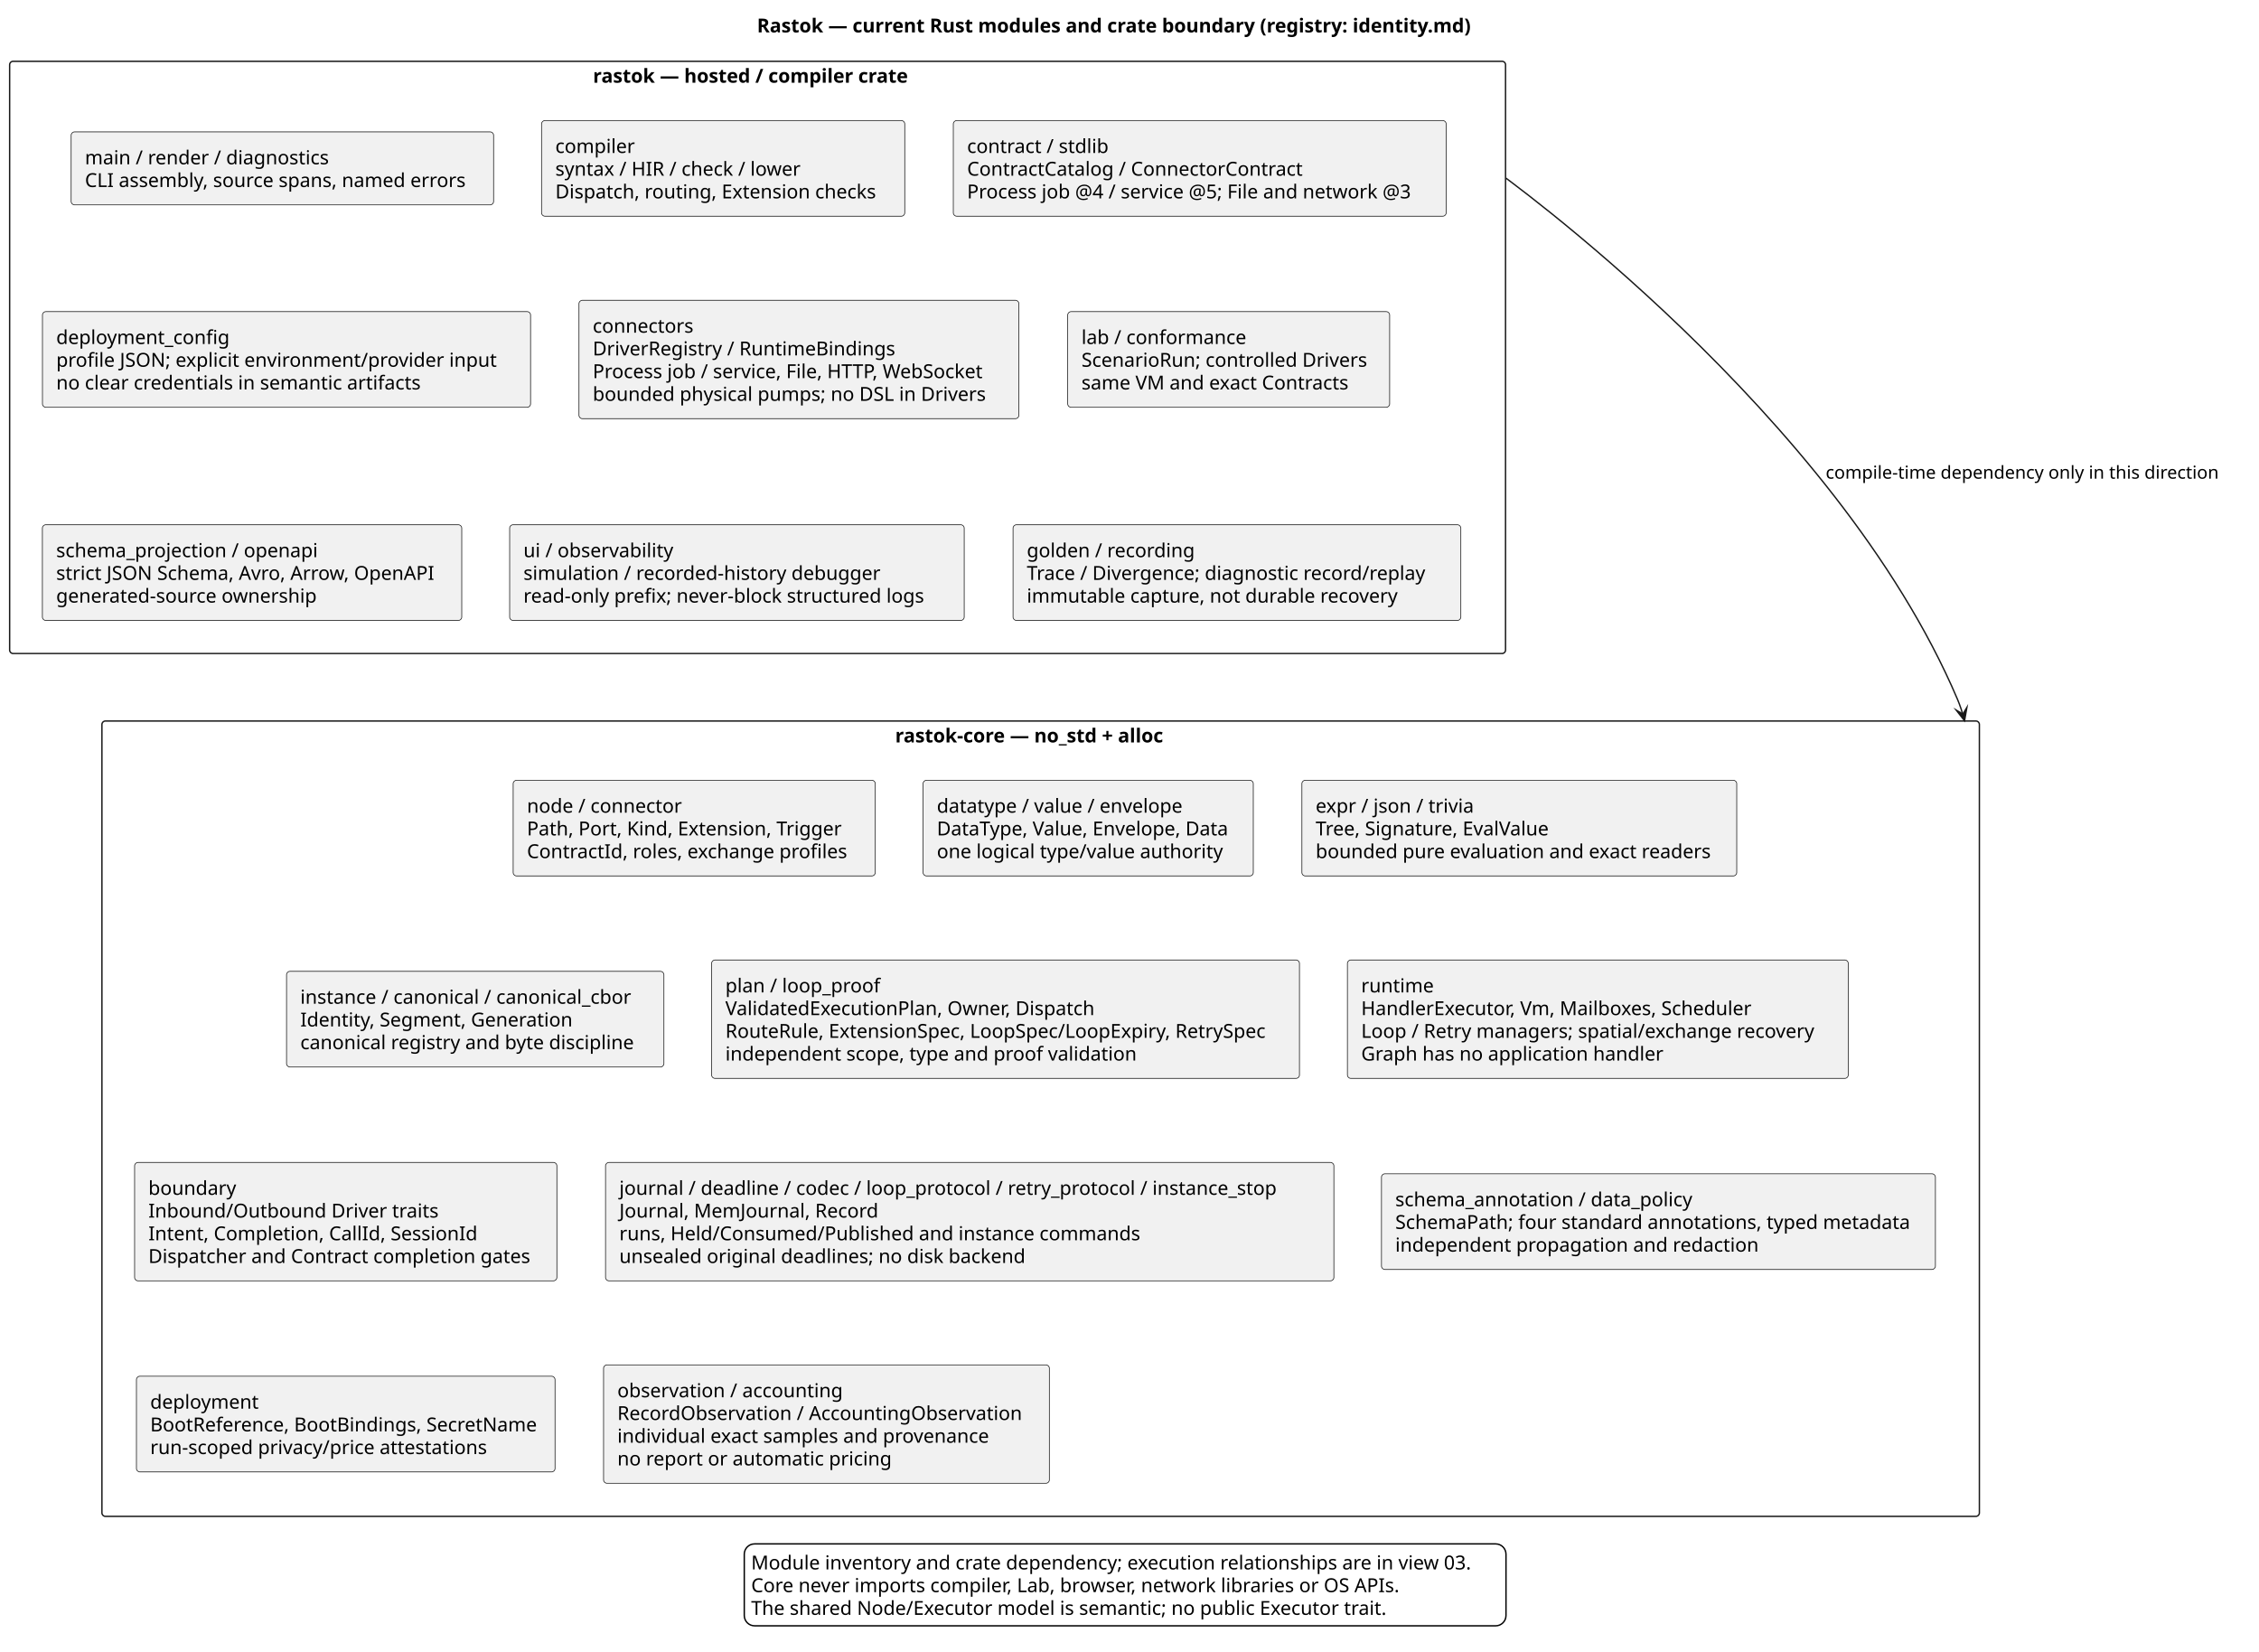
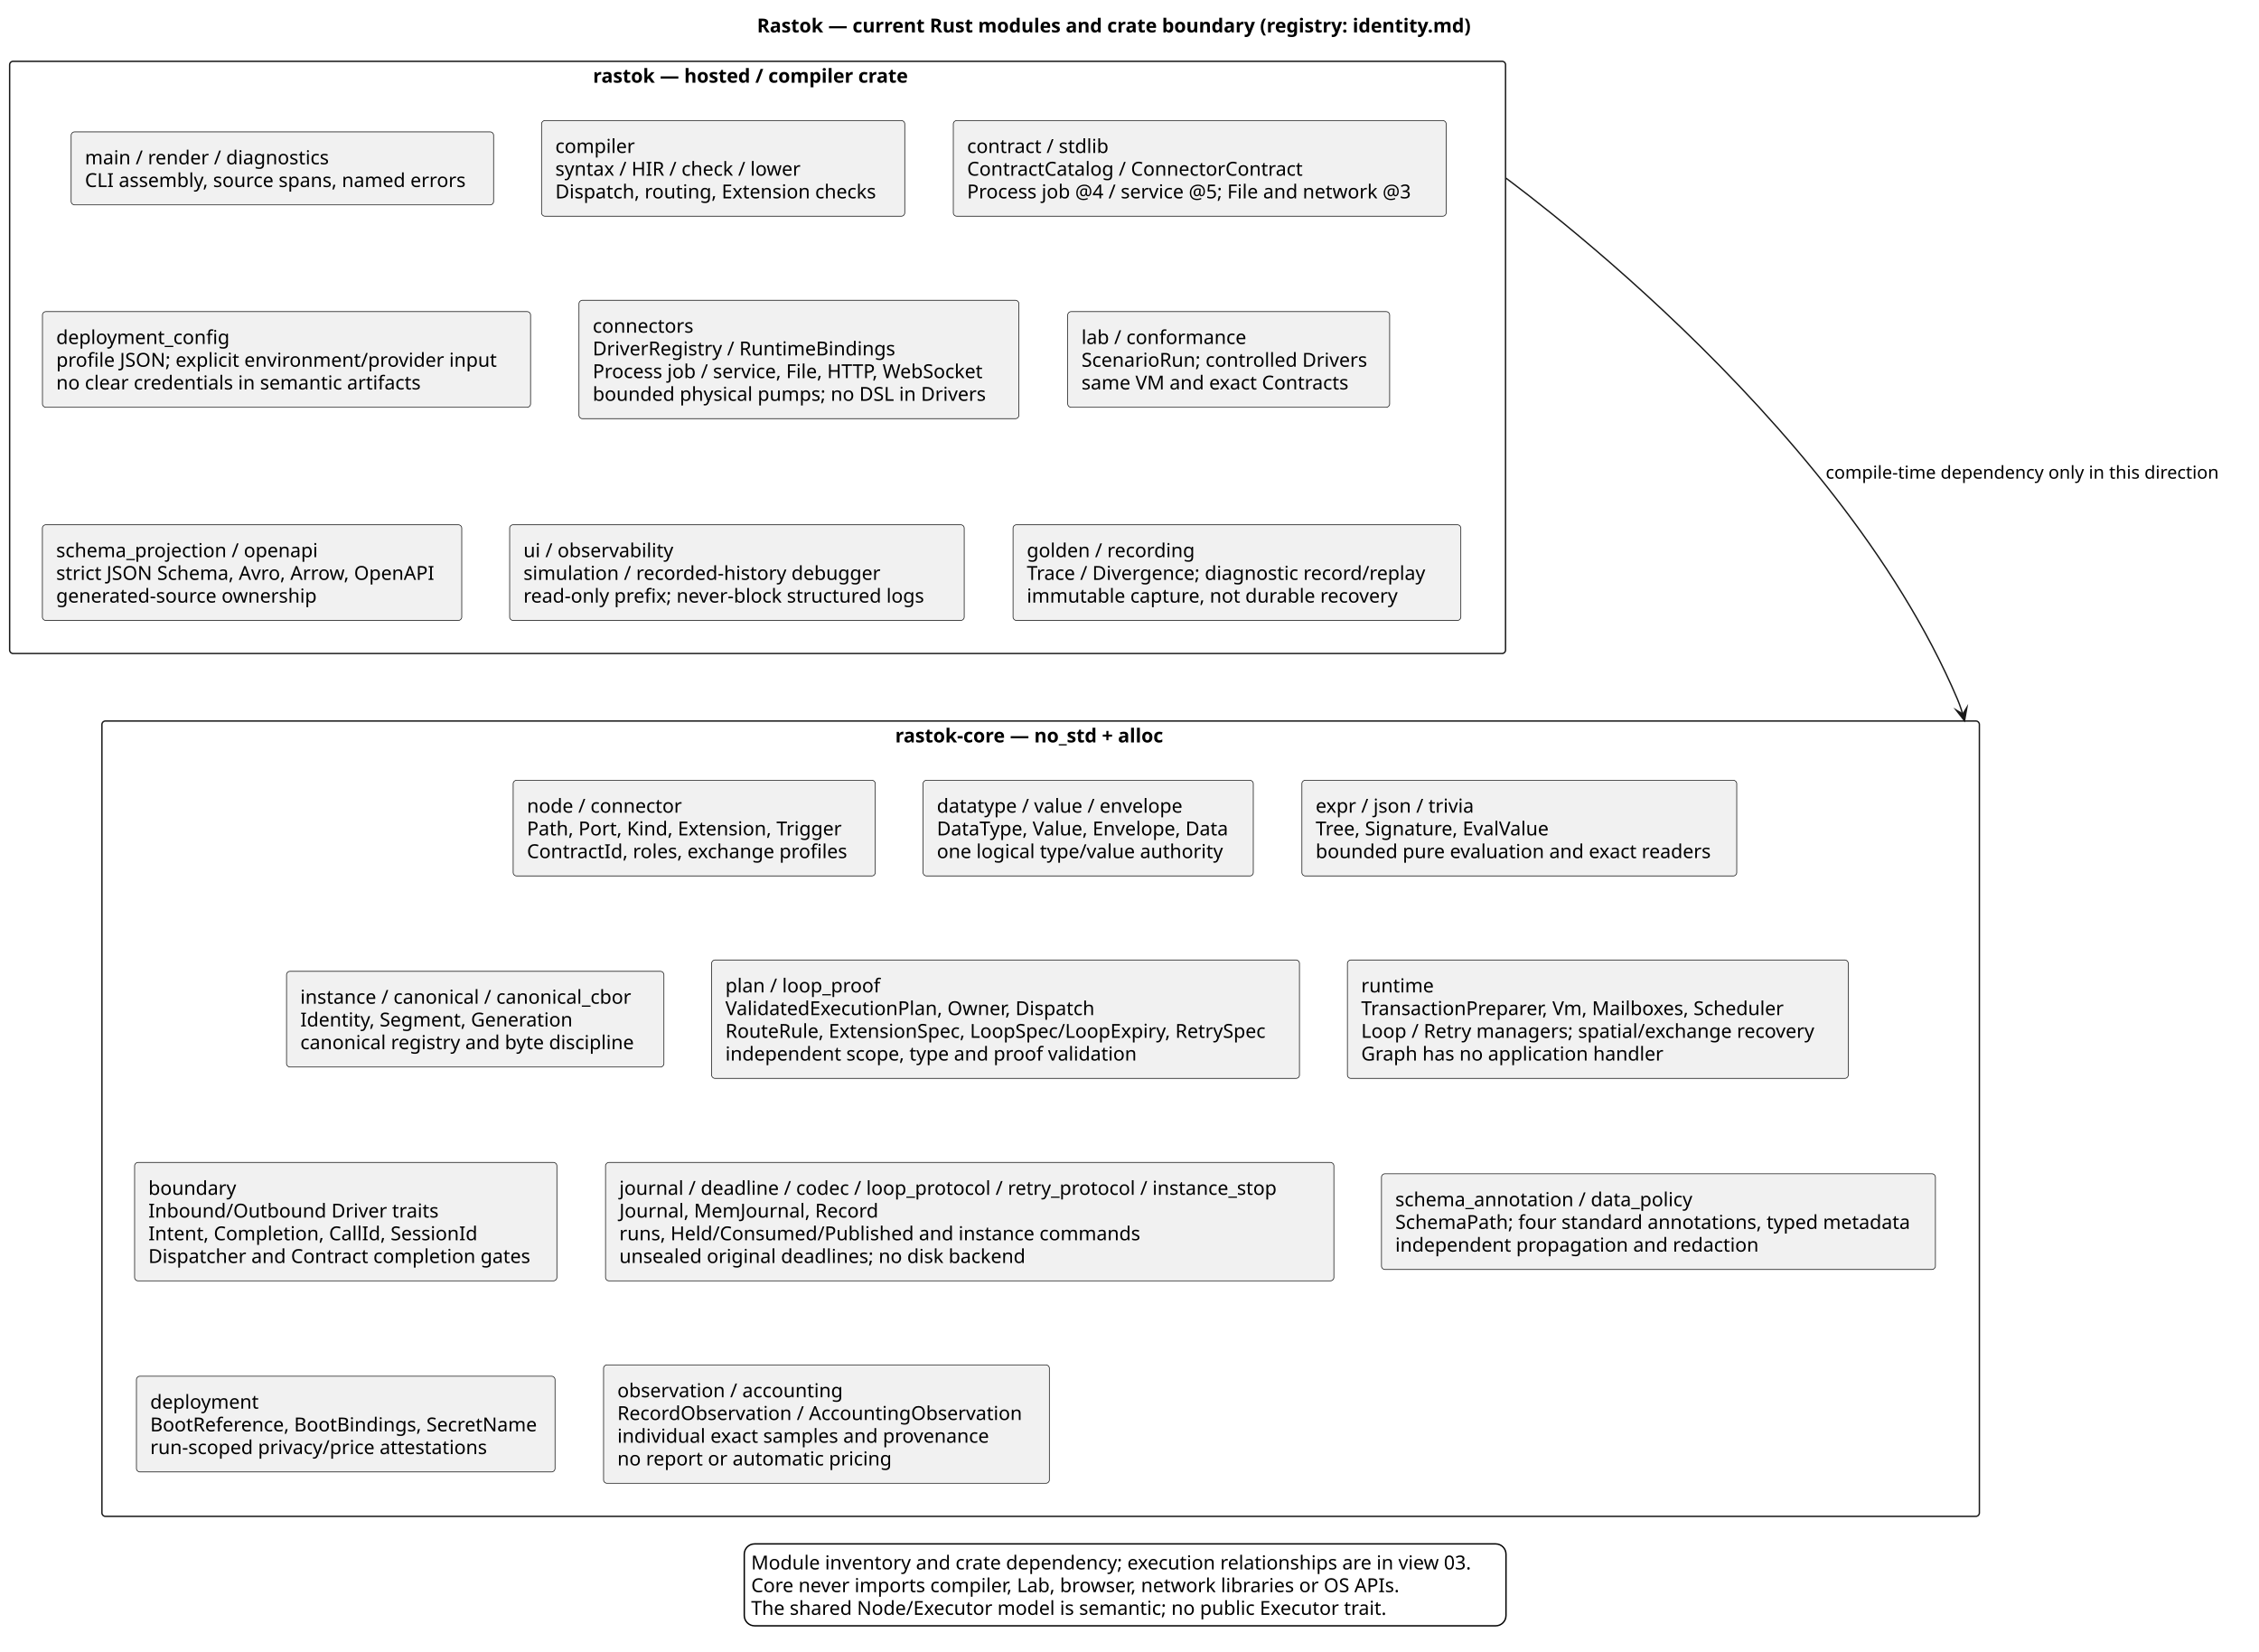
<svg xmlns="http://www.w3.org/2000/svg" version="1.1" data-diagram-type="DESCRIPTION" style="width:1640px;height:1199px;background:#FFFFFF;" width="1640px" height="1199px" viewBox="0 0 1640 1199" zoomAndPan="magnify" preserveAspectRatio="none" contentStyleType="text/css">
  <defs />
  <g font-family="sans-serif" lengthAdjust="spacing">
    <g class="title" data-source-line="5">
      <text x="549.564" y="23.535" fill="#000" font-size="14" textLength="534.529" font-weight="700">Rastok — current Rust modules and crate boundary (registry: identity.md)</text>
    </g>
    <g class="cluster" data-qualified-name="HOSTED" id="ent0001" data-source-line="7">
      <rect x="7" y="44.488" width="1086" height="429.89" fill="none" style="stroke:#181818;stroke-width:1;" rx="2.5" ry="2.5" />
      <text x="430.491" y="60.023" fill="#000" font-size="14" textLength="239.019" font-weight="700">rastok — hosted / compiler crate</text>
    </g>
    <g class="cluster" data-qualified-name="CORE" id="ent0011" data-source-line="19">
      <rect x="74" y="523.378" width="1363" height="577.32" fill="none" style="stroke:#181818;stroke-width:1;" rx="2.5" ry="2.5" />
      <text x="649.895" y="538.913" fill="#000" font-size="14" textLength="211.21" font-weight="700">rastok-core — no_std + alloc</text>
    </g>
    <g class="entity" data-qualified-name="HOSTED.ENTRY" id="ent0002" data-source-line="8">
      <rect x="51.65" y="95.738" width="306.692" height="52.977" fill="#F1F1F1" style="stroke:#181818;stroke-width:0.5;" rx="2.5" ry="2.5" />
      <text x="61.65" y="119.273" fill="#000" font-size="14" textLength="187.831">main / render / diagnostics</text>
      <text x="61.65" y="135.762" fill="#000" font-size="14" textLength="286.692">CLI assembly, source spans, named errors</text>
    </g>
    <g class="entity" data-qualified-name="HOSTED.COMP" id="ent0003" data-source-line="9">
      <rect x="393.15" y="87.488" width="263.694" height="69.465" fill="#F1F1F1" style="stroke:#181818;stroke-width:0.5;" rx="2.5" ry="2.5" />
      <text x="403.15" y="111.023" fill="#000" font-size="14" textLength="59.274">compiler</text>
      <text x="403.15" y="127.512" fill="#000" font-size="14" textLength="192.445">syntax / HIR / check / lower</text>
      <text x="403.15" y="144" fill="#000" font-size="14" textLength="243.694">Dispatch, routing, Extension checks</text>
    </g>
    <g class="entity" data-qualified-name="HOSTED.CATALOG" id="ent0004" data-source-line="10">
      <rect x="692.09" y="87.488" width="357.812" height="69.465" fill="#F1F1F1" style="stroke:#181818;stroke-width:0.5;" rx="2.5" ry="2.5" />
      <text x="702.09" y="111.023" fill="#000" font-size="14" textLength="109.854">contract / stdlib</text>
      <text x="702.09" y="127.512" fill="#000" font-size="14" textLength="254.317">ContractCatalog / ConnectorContract</text>
      <text x="702.09" y="144" fill="#000" font-size="14" textLength="337.812">Process job @4 / service @5; File and network @3</text>
    </g>
    <g class="entity" data-qualified-name="HOSTED.SCHEMA" id="ent0005" data-source-line="11">
      <rect x="30.77" y="380.908" width="304.45" height="69.465" fill="#F1F1F1" style="stroke:#181818;stroke-width:0.5;" rx="2.5" ry="2.5" />
      <text x="40.77" y="404.443" fill="#000" font-size="14" textLength="198.229">schema_projection / openapi</text>
      <text x="40.77" y="420.932" fill="#000" font-size="14" textLength="284.45">strict JSON Schema, Avro, Arrow, OpenAPI</text>
      <text x="40.77" y="437.42" fill="#000" font-size="14" textLength="196.267">generated-source ownership</text>
    </g>
    <g class="entity" data-qualified-name="HOSTED.DRIVERS" id="ent0006" data-source-line="12">
      <rect x="420.32" y="217.958" width="319.366" height="85.953" fill="#F1F1F1" style="stroke:#181818;stroke-width:0.5;" rx="2.5" ry="2.5" />
      <text x="430.32" y="241.493" fill="#000" font-size="14" textLength="74.819">connectors</text>
      <text x="430.32" y="257.982" fill="#000" font-size="14" textLength="226.666">DriverRegistry / RuntimeBindings</text>
      <text x="430.32" y="274.47" fill="#000" font-size="14" textLength="299.366">Process job / service, File, HTTP, WebSocket</text>
      <text x="430.32" y="290.958" fill="#000" font-size="14" textLength="296.372">bounded physical pumps; no DSL in Drivers</text>
    </g>
    <g class="entity" data-qualified-name="HOSTED.CONFIG" id="ent0007" data-source-line="13">
      <rect x="30.82" y="226.198" width="354.366" height="69.465" fill="#F1F1F1" style="stroke:#181818;stroke-width:0.5;" rx="2.5" ry="2.5" />
      <text x="40.82" y="249.733" fill="#000" font-size="14" textLength="129.562">deployment_config</text>
      <text x="40.82" y="266.222" fill="#000" font-size="14" textLength="334.366">profile JSON; explicit environment/provider input</text>
      <text x="40.82" y="282.71" fill="#000" font-size="14" textLength="274.894">no clear credentials in semantic artifacts</text>
    </g>
    <g class="entity" data-qualified-name="HOSTED.LAB" id="ent0008" data-source-line="14">
      <rect x="775.14" y="226.198" width="233.726" height="69.465" fill="#F1F1F1" style="stroke:#181818;stroke-width:0.5;" rx="2.5" ry="2.5" />
      <text x="785.14" y="249.733" fill="#000" font-size="14" textLength="125.187">lab / conformance</text>
      <text x="785.14" y="266.222" fill="#000" font-size="14" textLength="213.726">ScenarioRun; controlled Drivers</text>
      <text x="785.14" y="282.71" fill="#000" font-size="14" textLength="201.64">same VM and exact Contracts</text>
    </g>
    <g class="entity" data-qualified-name="HOSTED.UI" id="ent0009" data-source-line="15">
      <rect x="370" y="380.908" width="330.003" height="69.465" fill="#F1F1F1" style="stroke:#181818;stroke-width:0.5;" rx="2.5" ry="2.5" />
      <text x="380" y="404.443" fill="#000" font-size="14" textLength="115.493">ui / observability</text>
      <text x="380" y="420.932" fill="#000" font-size="14" textLength="272.323">simulation / recorded-history debugger</text>
      <text x="380" y="437.42" fill="#000" font-size="14" textLength="310.003">read-only prefix; never-block structured logs</text>
    </g>
    <g class="entity" data-qualified-name="HOSTED.GOLDEN" id="ent0010" data-source-line="16">
      <rect x="735.46" y="380.908" width="325.081" height="69.465" fill="#F1F1F1" style="stroke:#181818;stroke-width:0.5;" rx="2.5" ry="2.5" />
      <text x="745.46" y="404.443" fill="#000" font-size="14" textLength="128.181">golden / recording</text>
      <text x="745.46" y="420.932" fill="#000" font-size="14" textLength="305.081">Trace / Divergence; diagnostic record/replay</text>
      <text x="745.46" y="437.42" fill="#000" font-size="14" textLength="277.348">immutable capture, not durable recovery</text>
    </g>
    <g class="entity" data-qualified-name="CORE.NODE" id="ent0012" data-source-line="20">
      <rect x="372.55" y="566.378" width="262.895" height="69.465" fill="#F1F1F1" style="stroke:#181818;stroke-width:0.5;" rx="2.5" ry="2.5" />
      <text x="382.55" y="589.913" fill="#000" font-size="14" textLength="117.783">node / connector</text>
      <text x="382.55" y="606.402" fill="#000" font-size="14" textLength="238.807">Path, Port, Kind, Extension, Trigger</text>
      <text x="382.55" y="622.89" fill="#000" font-size="14" textLength="242.895">ContractId, roles, exchange profiles</text>
    </g>
    <g class="entity" data-qualified-name="CORE.DATA" id="ent0013" data-source-line="21">
      <rect x="670.14" y="566.378" width="239.728" height="69.465" fill="#F1F1F1" style="stroke:#181818;stroke-width:0.5;" rx="2.5" ry="2.5" />
      <text x="680.14" y="589.913" fill="#000" font-size="14" textLength="187.38">datatype / value / envelope</text>
      <text x="680.14" y="606.402" fill="#000" font-size="14" textLength="219.728">DataType, Value, Envelope, Data</text>
      <text x="680.14" y="622.89" fill="#000" font-size="14" textLength="216.036">one logical type/value authority</text>
    </g>
    <g class="entity" data-qualified-name="CORE.EXPR" id="ent0014" data-source-line="22">
      <rect x="945.15" y="566.378" width="315.695" height="69.465" fill="#F1F1F1" style="stroke:#181818;stroke-width:0.5;" rx="2.5" ry="2.5" />
      <text x="955.15" y="589.913" fill="#000" font-size="14" textLength="126.048">expr / json / trivia</text>
      <text x="955.15" y="606.402" fill="#000" font-size="14" textLength="176.121">Tree, Signature, EvalValue</text>
      <text x="955.15" y="622.89" fill="#000" font-size="14" textLength="295.695">bounded pure evaluation and exact readers</text>
    </g>
    <g class="entity" data-qualified-name="CORE.IDENTITY" id="ent0015" data-source-line="23">
      <rect x="208.02" y="705.078" width="273.962" height="69.465" fill="#F1F1F1" style="stroke:#181818;stroke-width:0.5;" rx="2.5" ry="2.5" />
      <text x="218.02" y="728.613" fill="#000" font-size="14" textLength="253.962">instance / canonical / canonical_cbor</text>
      <text x="218.02" y="745.102" fill="#000" font-size="14" textLength="202.187">Identity, Segment, Generation</text>
      <text x="218.02" y="761.59" fill="#000" font-size="14" textLength="252.314">canonical registry and byte discipline</text>
    </g>
    <g class="entity" data-qualified-name="CORE.PLAN" id="ent0016" data-source-line="24">
      <rect x="516.61" y="696.838" width="426.779" height="85.953" fill="#F1F1F1" style="stroke:#181818;stroke-width:0.5;" rx="2.5" ry="2.5" />
      <text x="526.61" y="720.373" fill="#000" font-size="14" textLength="119.424">plan / loop_proof</text>
      <text x="526.61" y="736.862" fill="#000" font-size="14" textLength="278.886">ValidatedExecutionPlan, Owner, Dispatch</text>
      <text x="526.61" y="753.35" fill="#000" font-size="14" textLength="406.779">RouteRule, ExtensionSpec, LoopSpec/LoopExpiry, RetrySpec</text>
      <text x="526.61" y="769.838" fill="#000" font-size="14" textLength="308.745">independent scope, type and proof validation</text>
    </g>
    <g class="entity" data-qualified-name="CORE.VM" id="ent0017" data-source-line="25">
      <rect x="978.2" y="696.838" width="363.608" height="85.953" fill="#F1F1F1" style="stroke:#181818;stroke-width:0.5;" rx="2.5" ry="2.5" />
      <text x="988.2" y="720.373" fill="#000" font-size="14" textLength="53.259">runtime</text>
-       <text x="988.2" y="736.862" fill="#000" font-size="14" textLength="296.386">HandlerExecutor, Vm, Mailboxes, Scheduler</text>
+       <text x="988.2" y="736.862" fill="#000" font-size="14" textLength="320.571">TransactionPreparer, Vm, Mailboxes, Scheduler</text>
      <text x="988.2" y="753.35" fill="#000" font-size="14" textLength="343.608">Loop / Retry managers; spatial/exchange recovery</text>
      <text x="988.2" y="769.838" fill="#000" font-size="14" textLength="226.058">Graph has no application handler</text>
    </g>
    <g class="entity" data-qualified-name="CORE.BOUNDARY" id="ent0018" data-source-line="26">
      <rect x="97.72" y="843.788" width="306.569" height="85.953" fill="#F1F1F1" style="stroke:#181818;stroke-width:0.5;" rx="2.5" ry="2.5" />
      <text x="107.72" y="867.323" fill="#000" font-size="14" textLength="64.374">boundary</text>
      <text x="107.72" y="883.812" fill="#000" font-size="14" textLength="217.075">Inbound/Outbound Driver traits</text>
      <text x="107.72" y="900.3" fill="#000" font-size="14" textLength="246.996">Intent, Completion, CallId, SessionId</text>
      <text x="107.72" y="916.788" fill="#000" font-size="14" textLength="286.569">Dispatcher and Contract completion gates</text>
    </g>
    <g class="entity" data-qualified-name="CORE.JOURNAL" id="ent0019" data-source-line="27">
      <rect x="439.61" y="843.788" width="528.771" height="85.953" fill="#F1F1F1" style="stroke:#181818;stroke-width:0.5;" rx="2.5" ry="2.5" />
      <text x="449.61" y="867.323" fill="#000" font-size="14" textLength="508.771">journal / deadline / codec / loop_protocol / retry_protocol / instance_stop</text>
      <text x="449.61" y="883.812" fill="#000" font-size="14" textLength="193.286">Journal, MemJournal, Record</text>
      <text x="449.61" y="900.3" fill="#000" font-size="14" textLength="392.28">runs, Held/Consumed/Published and instance commands</text>
      <text x="449.61" y="916.788" fill="#000" font-size="14" textLength="306.435">unsealed original deadlines; no disk backend</text>
    </g>
    <g class="entity" data-qualified-name="CORE.POLICY" id="ent0020" data-source-line="28">
      <rect x="1002.93" y="852.038" width="402.149" height="69.465" fill="#F1F1F1" style="stroke:#181818;stroke-width:0.5;" rx="2.5" ry="2.5" />
      <text x="1012.93" y="875.573" fill="#000" font-size="14" textLength="224.547">schema_annotation / data_policy</text>
      <text x="1012.93" y="892.062" fill="#000" font-size="14" textLength="382.149">SchemaPath; four standard annotations, typed metadata</text>
      <text x="1012.93" y="908.55" fill="#000" font-size="14" textLength="270.231">independent propagation and redaction</text>
    </g>
    <g class="entity" data-qualified-name="CORE.DEPLOY" id="ent0021" data-source-line="29">
      <rect x="99.05" y="998.988" width="303.903" height="69.465" fill="#F1F1F1" style="stroke:#181818;stroke-width:0.5;" rx="2.5" ry="2.5" />
      <text x="109.05" y="1022.523" fill="#000" font-size="14" textLength="80.179">deployment</text>
      <text x="109.05" y="1039.012" fill="#000" font-size="14" textLength="283.903">BootReference, BootBindings, SecretName</text>
      <text x="109.05" y="1055.5" fill="#000" font-size="14" textLength="257.161">run-scoped privacy/price attestations</text>
    </g>
    <g class="entity" data-qualified-name="CORE.REPORT" id="ent0022" data-source-line="30">
      <rect x="438.18" y="990.748" width="323.646" height="85.953" fill="#F1F1F1" style="stroke:#181818;stroke-width:0.5;" rx="2.5" ry="2.5" />
      <text x="448.18" y="1014.283" fill="#000" font-size="14" textLength="170.577">observation / accounting</text>
      <text x="448.18" y="1030.772" fill="#000" font-size="14" textLength="303.646">RecordObservation / AccountingObservation</text>
      <text x="448.18" y="1047.26" fill="#000" font-size="14" textLength="279.638">individual exact samples and provenance</text>
      <text x="448.18" y="1063.748" fill="#000" font-size="14" textLength="205.974">no report or automatic pricing</text>
    </g>
    <g class="link" data-entity-1="ent0001" data-entity-2="ent0011" id="lnk42" data-source-line="53" data-link-type="dependency">
      <path d="M1093.226,129.249 C1093.605,129.531 1093.997,129.823 1094.4,130.125 C1095.206,130.728 1096.061,131.369 1096.962,132.048 C1104.17,137.478 1114.358,145.319 1126.752,155.298 C1151.54,175.258 1185.153,203.773 1221.401,238.676 C1293.898,308.481 1376.935,403.833 1421,507.378 C1422.961,511.987 1424.565,516.839 1425.869,521.809 C1425.95,522.119 1426.03,522.43 1426.11,522.742 C1426.149,522.898 1424.975,518.203 1425.014,518.359" style="stroke:#181818;stroke-width:1;" fill="none" id="HOSTED-to-CORE" />
      <polygon points="1426.227,523.209,1427.924,513.508,1425.014,518.359,1420.163,515.449,1426.227,523.209" fill="#181818" style="stroke:#181818;stroke-width:1;stroke-linejoin:miter;stroke-miterlimit:10;" />
      <text x="1325.41" y="347.477" fill="#000" font-size="13" textLength="299.248">compile-time dependency only in this direction</text>
    </g>
    <g class="legend" data-source-line="55">
      <rect x="540.329" y="1120.698" width="552.999" height="59.465" fill="none" style="stroke:#000;stroke-width:1;" rx="7.5" ry="7.5" />
      <text x="545.329" y="1139.233" fill="#000" font-size="14" textLength="542.999">Module inventory and crate dependency; execution relationships are in view 03.</text>
      <text x="545.329" y="1155.722" fill="#000" font-size="14" textLength="493.008">Core never imports compiler, Lab, browser, network libraries or OS APIs.</text>
      <text x="545.329" y="1172.21" fill="#000" font-size="14" textLength="482.891">The shared Node/Executor model is semantic; no public Executor trait.</text>
    </g>
  </g>
</svg>
